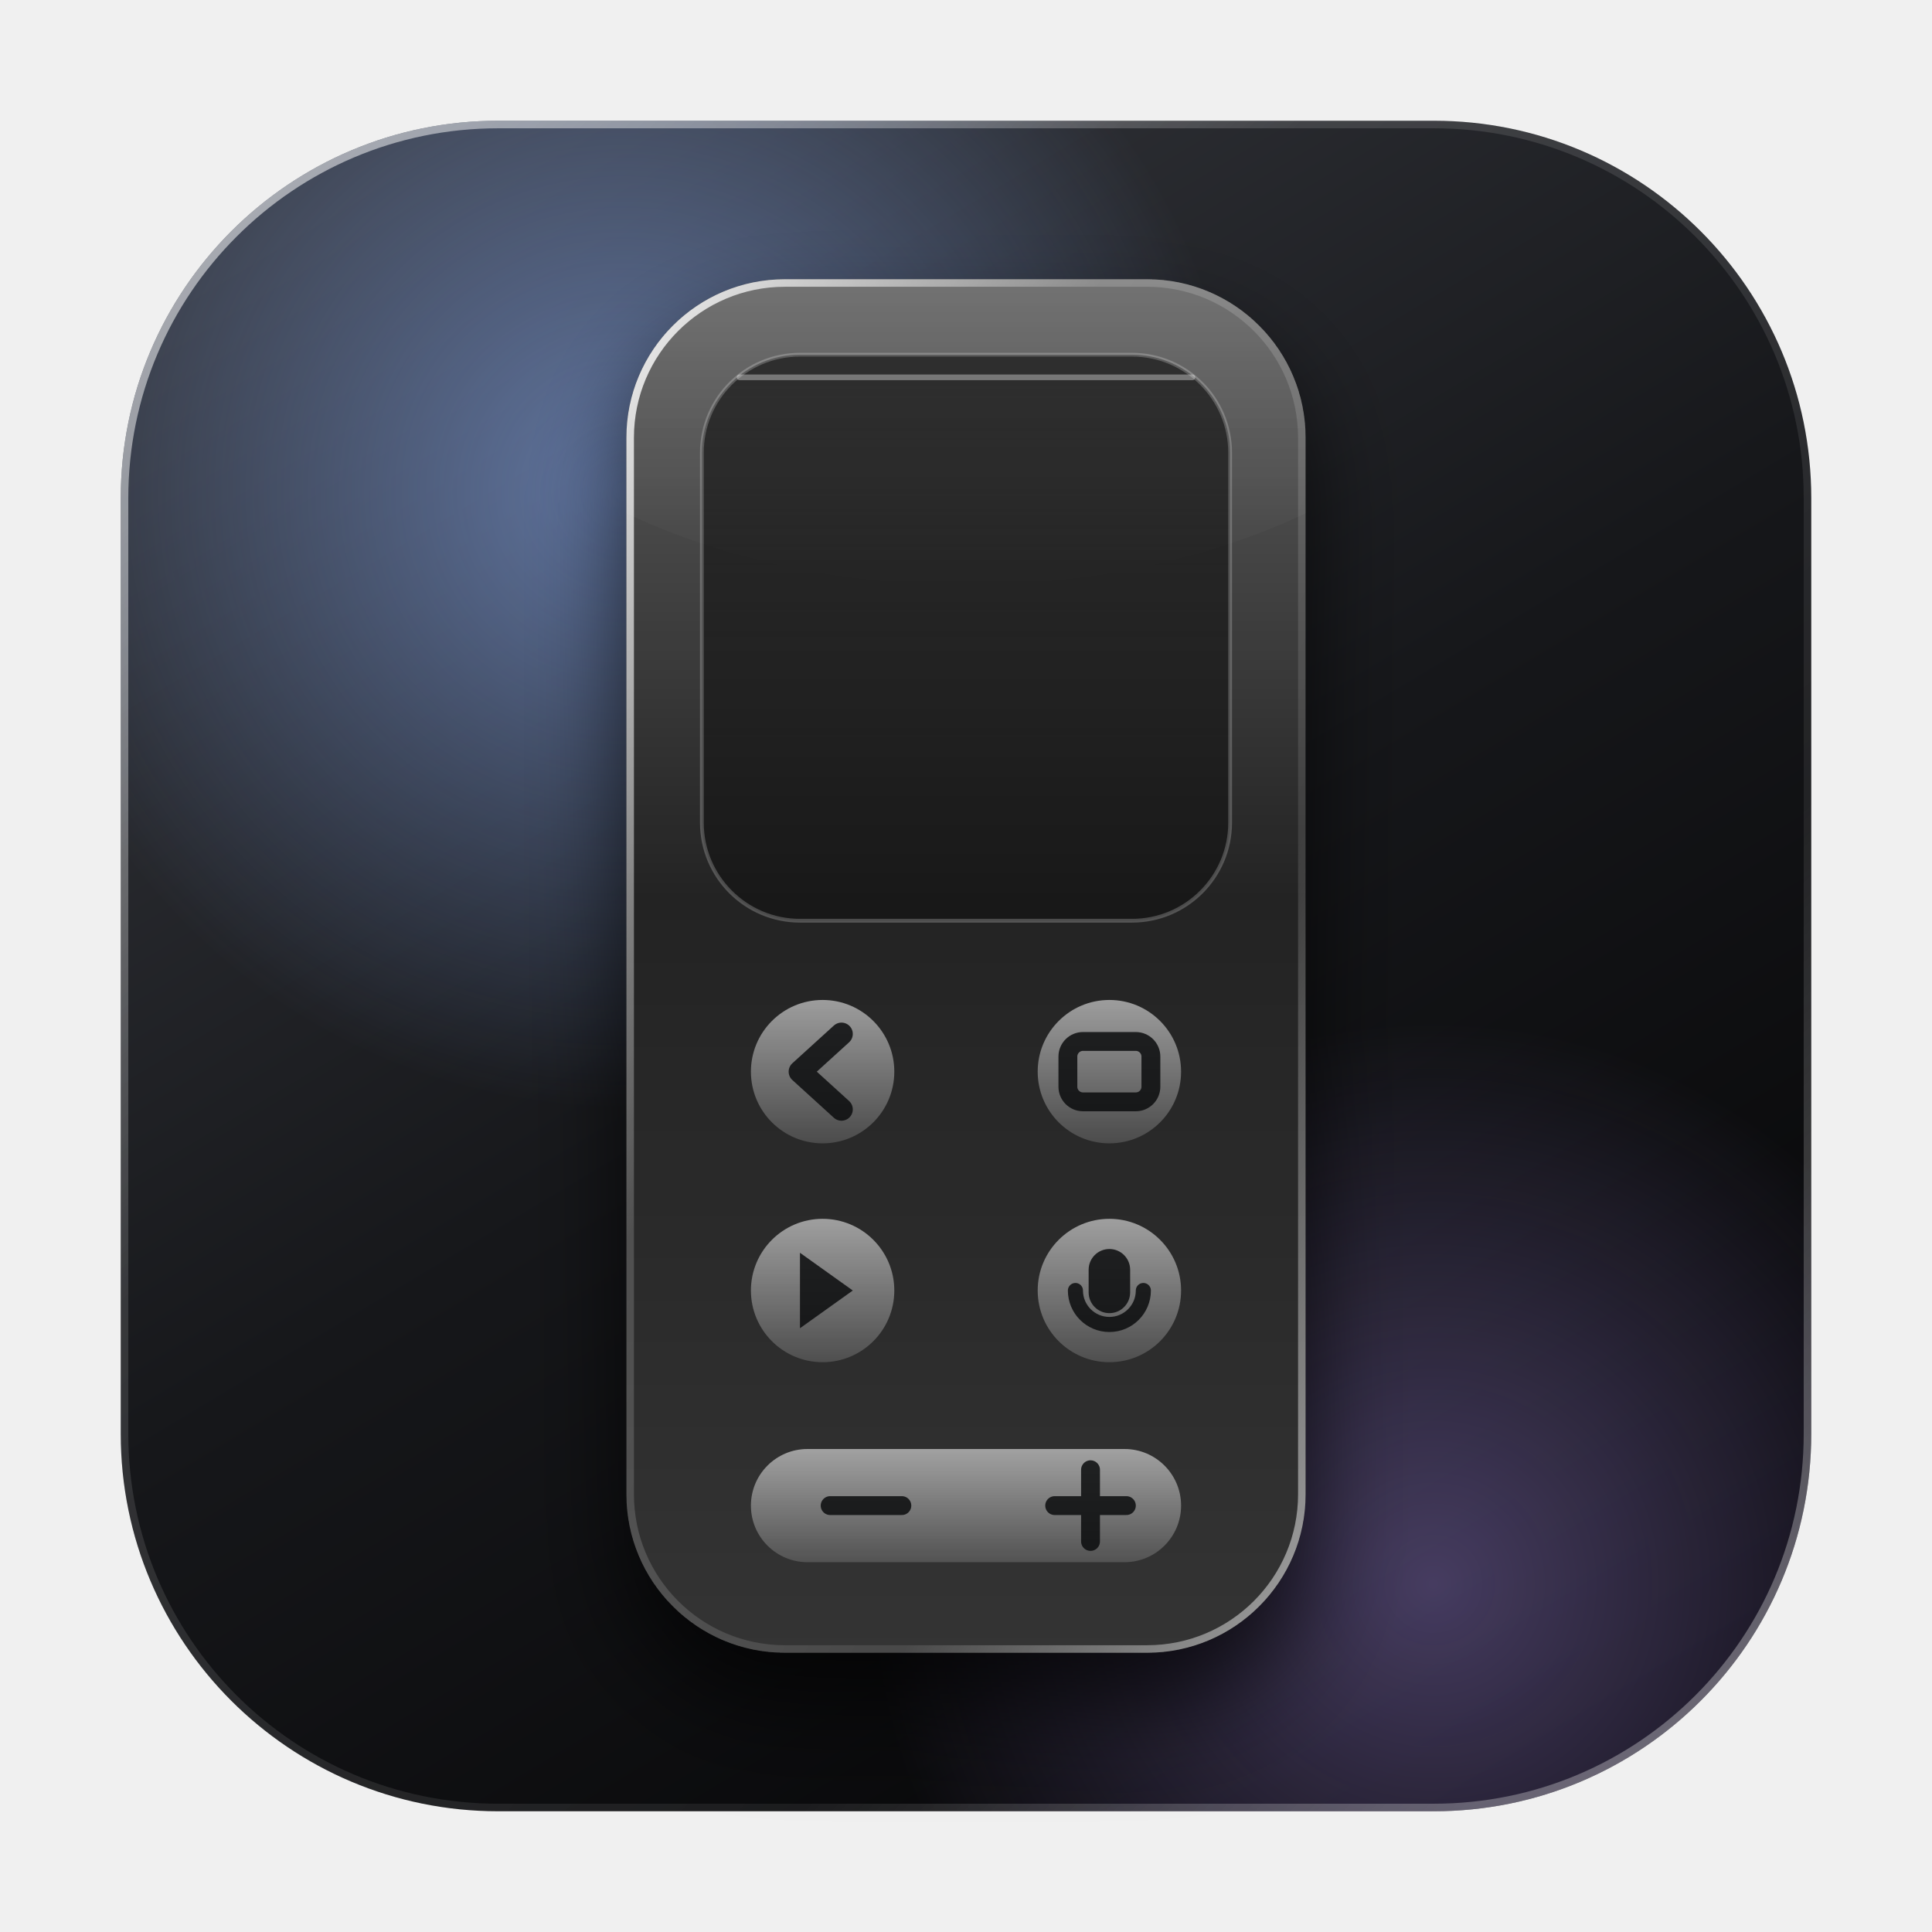
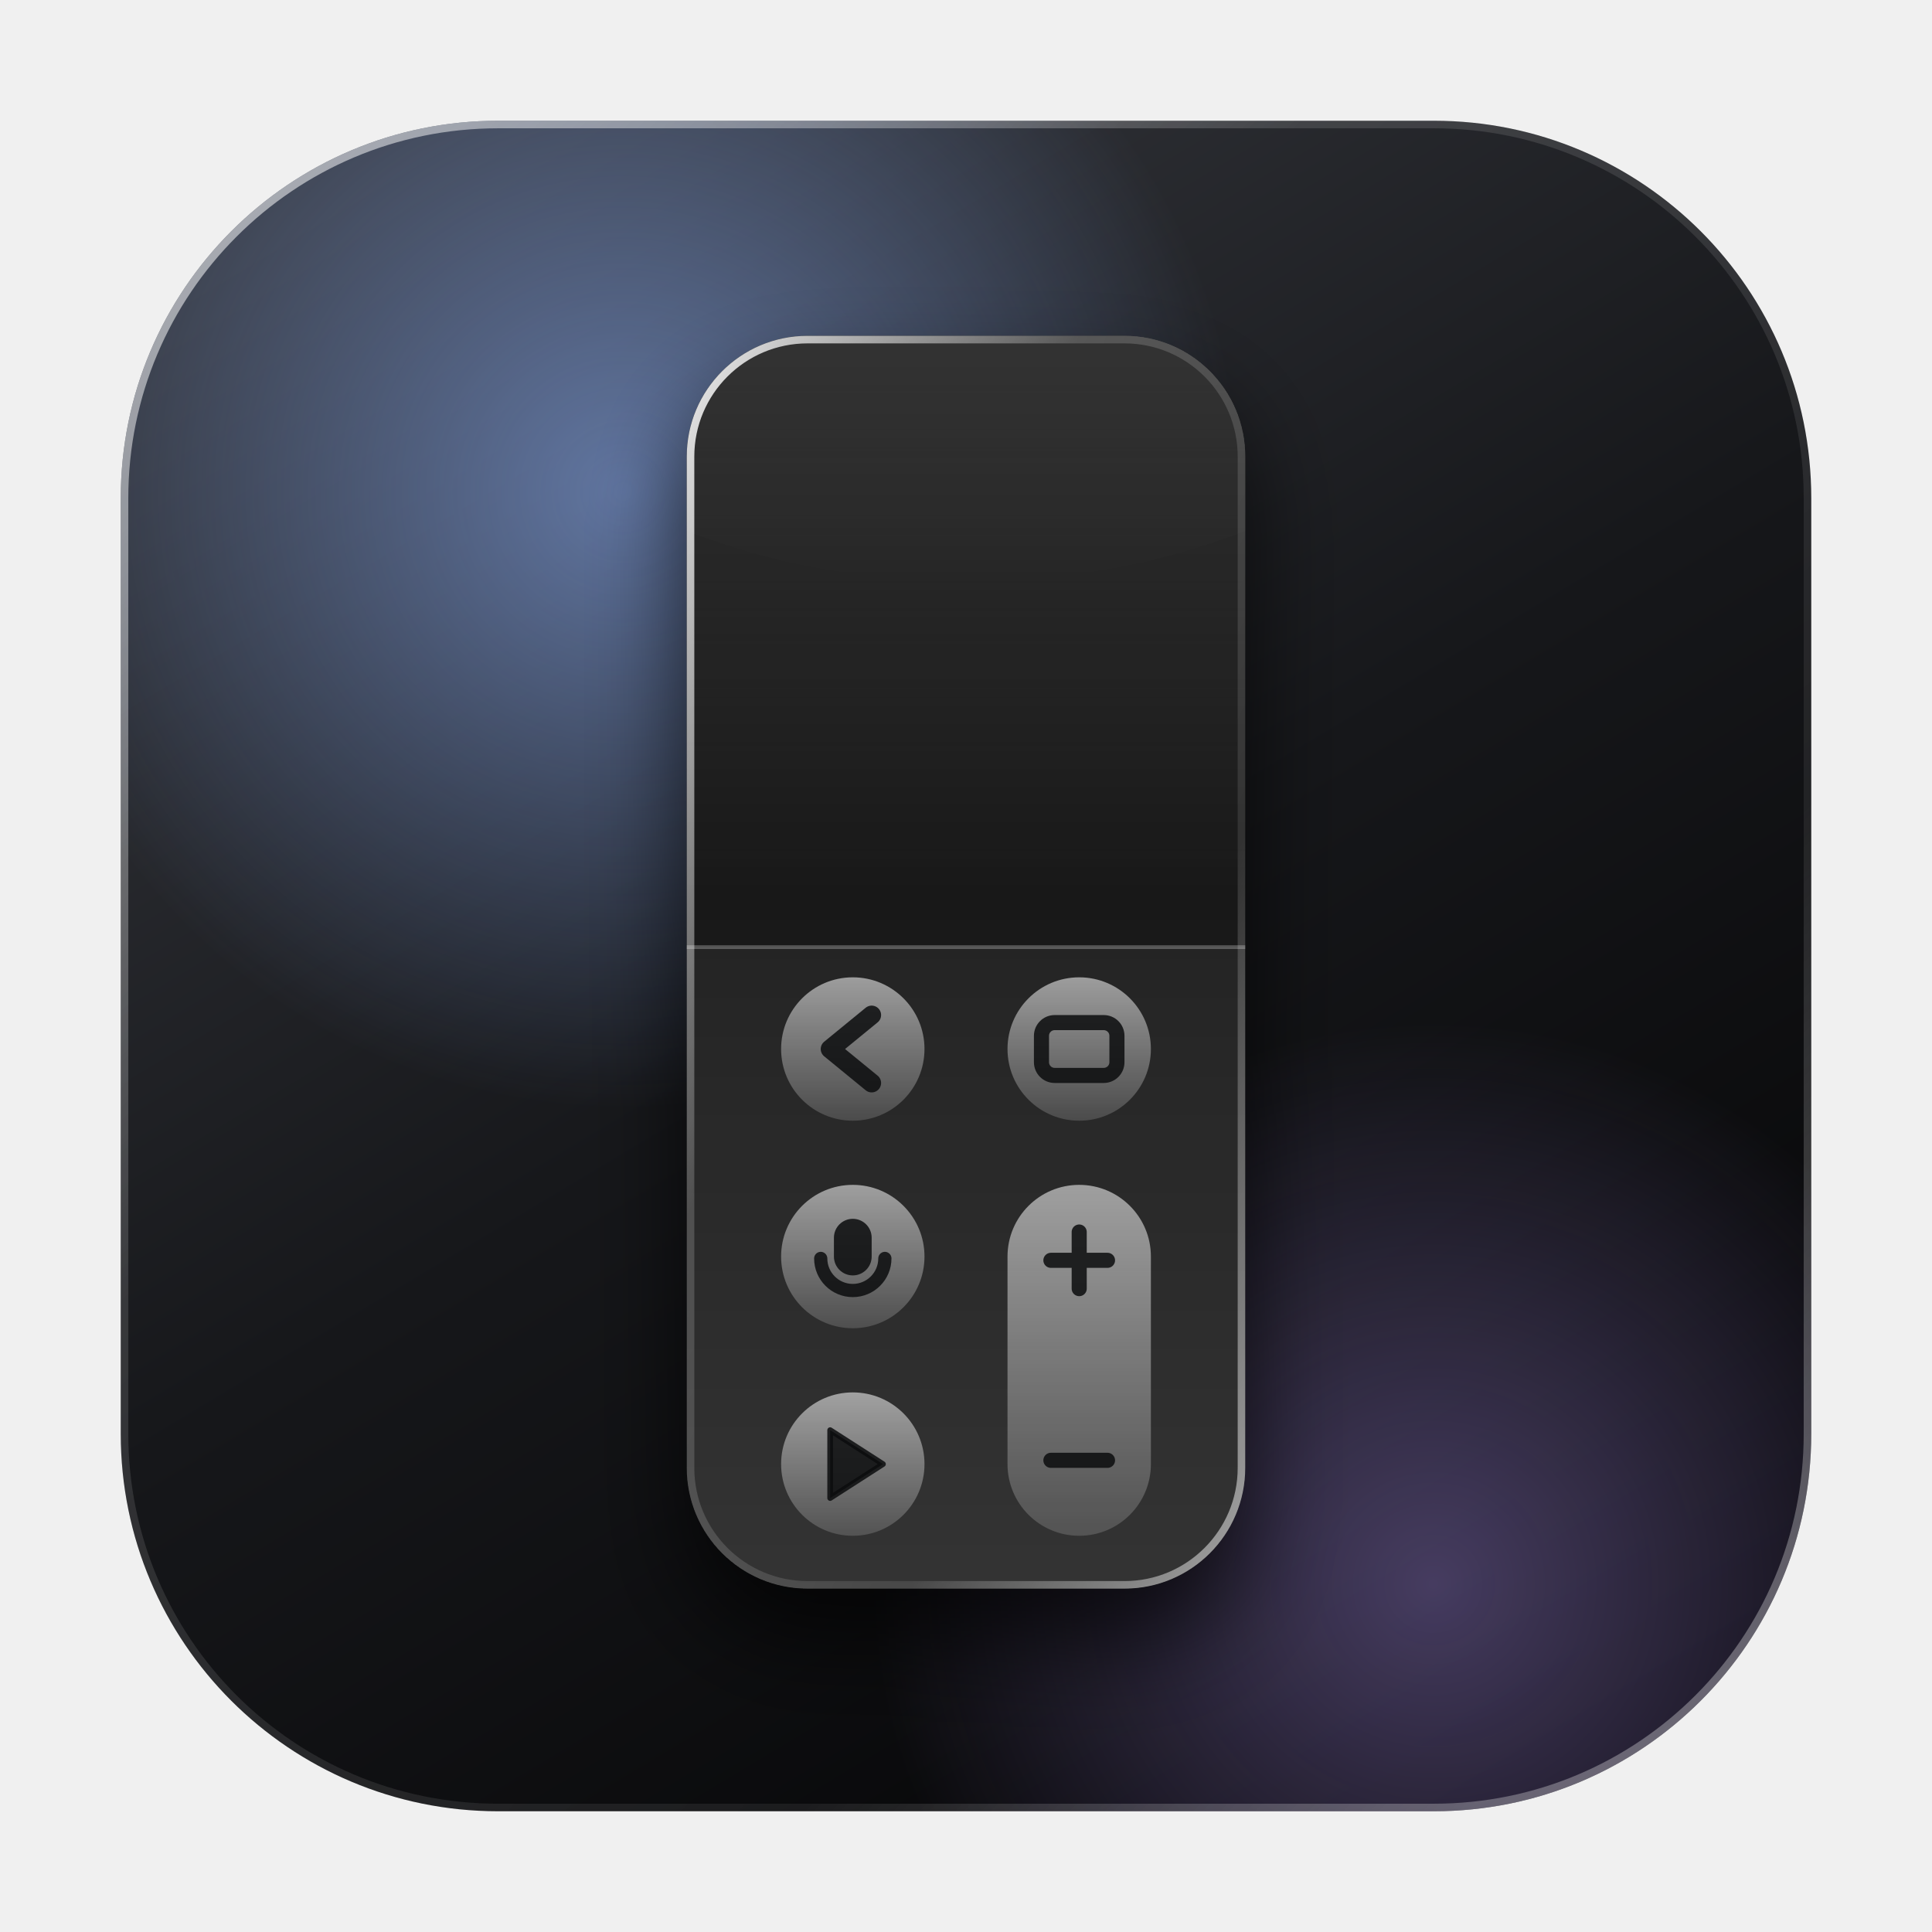
<svg xmlns="http://www.w3.org/2000/svg" viewBox="0 0 1024 1024" width="1024" height="1024">
  <defs>
    <linearGradient id="bg" x1="0.2" y1="0" x2="0.8" y2="1">
      <stop offset="0" stop-color="#34363c" />
      <stop offset="0.5" stop-color="#16171a" />
      <stop offset="1" stop-color="#050506" />
    </linearGradient>
    <radialGradient id="glowA" cx="0.5" cy="0.5" r="0.5">
      <stop offset="0" stop-color="#8fb4ff" stop-opacity="0.55" />
      <stop offset="1" stop-color="#8fb4ff" stop-opacity="0" />
    </radialGradient>
    <radialGradient id="glowB" cx="0.5" cy="0.5" r="0.5">
      <stop offset="0" stop-color="#b79bff" stop-opacity="0.35" />
      <stop offset="1" stop-color="#b79bff" stop-opacity="0" />
    </radialGradient>
    <linearGradient id="rim" x1="0" y1="0" x2="1" y2="1">
      <stop offset="0" stop-color="#ffffff" stop-opacity="0.9" />
      <stop offset="0.35" stop-color="#ffffff" stop-opacity="0.18" />
      <stop offset="0.7" stop-color="#ffffff" stop-opacity="0.10" />
      <stop offset="1" stop-color="#ffffff" stop-opacity="0.55" />
    </linearGradient>
    <linearGradient id="glass" x1="0" y1="0" x2="0" y2="1">
      <stop offset="0" stop-color="#ffffff" stop-opacity="0.34" />
      <stop offset="0.45" stop-color="#ffffff" stop-opacity="0.09" />
      <stop offset="1" stop-color="#ffffff" stop-opacity="0.16" />
    </linearGradient>
    <linearGradient id="pad" x1="0" y1="0" x2="0" y2="1">
      <stop offset="0" stop-color="#000000" stop-opacity="0.55" />
      <stop offset="1" stop-color="#000000" stop-opacity="0.30" />
    </linearGradient>
    <linearGradient id="spec" x1="0" y1="0" x2="0" y2="1">
      <stop offset="0" stop-color="#ffffff" stop-opacity="0.55" />
      <stop offset="1" stop-color="#ffffff" stop-opacity="0" />
    </linearGradient>
    <linearGradient id="btn" x1="0" y1="0" x2="0" y2="1">
      <stop offset="0" stop-color="#ffffff" stop-opacity="0.55" />
      <stop offset="1" stop-color="#ffffff" stop-opacity="0.16" />
    </linearGradient>
    <filter id="blur" x="-50%" y="-50%" width="200%" height="200%">
      <feGaussianBlur stdDeviation="60" />
    </filter>
    <filter id="shadow" x="-40%" y="-20%" width="180%" height="150%">
      <feDropShadow dx="0" dy="28" stdDeviation="26" flood-color="#000" flood-opacity="0.7" />
    </filter>
    <clipPath id="tile">
      <rect x="64" y="64" width="896" height="896" rx="200" />
    </clipPath>
    <clipPath id="body">
-       <rect x="332" y="148" width="360" height="728" rx="84" />
+       <rect x="364" y="250" width="296" height="664" rx="64" />
    </clipPath>
  </defs>
  <rect x="64" y="64" width="896" height="896" rx="200" fill="url(#bg)" />
  <g clip-path="url(#tile)">
    <circle cx="330" cy="260" r="330" fill="url(#glowA)" />
    <circle cx="760" cy="840" r="300" fill="url(#glowB)" />
  </g>
  <rect x="66" y="66" width="892" height="892" rx="198" fill="none" stroke="url(#rim)" stroke-width="4" opacity="0.7" />
-   <g filter="url(#shadow)">
-     <rect x="332" y="148" width="360" height="728" rx="84" fill="#0b0c0e" />
+   <g transform="translate(0 -72)">
+     <g filter="url(#shadow)">
+       <rect x="364" y="250" width="296" height="664" rx="64" fill="#0b0c0e" />
+     </g>
+     <rect x="364" y="250" width="296" height="664" rx="64" fill="url(#glass)" />
+     <g clip-path="url(#body)">
+       <ellipse cx="512" cy="230" rx="260" ry="150" fill="url(#spec)" opacity="0.45" />
+       <rect x="364" y="250" width="296" height="324" fill="url(#pad)" />
+       <rect x="364" y="573" width="296" height="2" fill="#ffffff" fill-opacity="0.25" />
+     </g>
+     <rect x="366" y="252" width="292" height="660" rx="62" fill="none" stroke="url(#rim)" stroke-width="4" />
+     <circle cx="452" cy="628" r="38" fill="url(#btn)" />
+     <circle cx="572" cy="628" r="38" fill="url(#btn)" />
+     <circle cx="452" cy="738" r="38" fill="url(#btn)" />
+     <circle cx="452" cy="848" r="38" fill="url(#btn)" />
+     <rect x="534" y="700" width="76" height="186" rx="38" fill="url(#btn)" />
+     <g fill="#0b0c0e" fill-opacity="0.85" stroke="#0b0c0e" stroke-opacity="0.85" stroke-linecap="round" stroke-linejoin="round">
+       <path d="M462 610 L440 628 L462 646" fill="none" stroke-width="10" />
+       <rect x="552" y="614" width="40" height="28" rx="7" fill="none" stroke-width="8" />
+       <rect x="442" y="718" width="20" height="30" rx="10" stroke="none" />
+       <path d="M435 739 a17 17 0 0 0 34 0" fill="none" stroke-width="7" />
+       <path d="M440 830 L440 866 L468 848 Z" stroke-width="3" />
+       <path d="M572 725 v30 M557 740 h30" fill="none" stroke-width="8" />
+       <path d="M557 846 h30" fill="none" stroke-width="8" />
+     </g>
  </g>
-   <rect x="332" y="148" width="360" height="728" rx="84" fill="url(#glass)" />
-   <g clip-path="url(#body)">
-     <ellipse cx="512" cy="120" rx="300" ry="190" fill="url(#spec)" opacity="0.5" />
-   </g>
-   <rect x="334" y="150" width="356" height="724" rx="82" fill="none" stroke="url(#rim)" stroke-width="4" />
-   <rect x="372" y="188" width="280" height="300" rx="52" fill="url(#pad)" />
-   <rect x="372" y="188" width="280" height="300" rx="52" fill="none" stroke="#ffffff" stroke-opacity="0.22" stroke-width="2" />
-   <path d="M392 200 H632" stroke="#ffffff" stroke-opacity="0.35" stroke-width="3" stroke-linecap="round" />
-   <circle cx="436" cy="568" r="38" fill="url(#btn)" />
-   <circle cx="588" cy="568" r="38" fill="url(#btn)" />
-   <circle cx="512" cy="568" r="0" />
-   <path d="M446 548 L424 568 L446 588" fill="none" stroke="#0b0c0e" stroke-opacity="0.85" stroke-width="12" stroke-linecap="round" stroke-linejoin="round" />
-   <rect x="566" y="552" width="44" height="32" rx="8" fill="none" stroke="#0b0c0e" stroke-opacity="0.85" stroke-width="10" />
-   <circle cx="436" cy="684" r="38" fill="url(#btn)" />
-   <path d="M424 664 L452 684 L424 704 Z" fill="#0b0c0e" fill-opacity="0.85" />
-   <circle cx="588" cy="684" r="38" fill="url(#btn)" />
-   <rect x="577" y="662" width="22" height="34" rx="11" fill="#0b0c0e" fill-opacity="0.85" />
-   <path d="M570 684 a18 18 0 0 0 36 0" fill="none" stroke="#0b0c0e" stroke-opacity="0.85" stroke-width="8" stroke-linecap="round" />
-   <rect x="398" y="768" width="228" height="60" rx="30" fill="url(#btn)" />
-   <path d="M440 798 H478 M559 798 H597 M578 779 V817" stroke="#0b0c0e" stroke-opacity="0.85" stroke-width="10" stroke-linecap="round" />
</svg>
